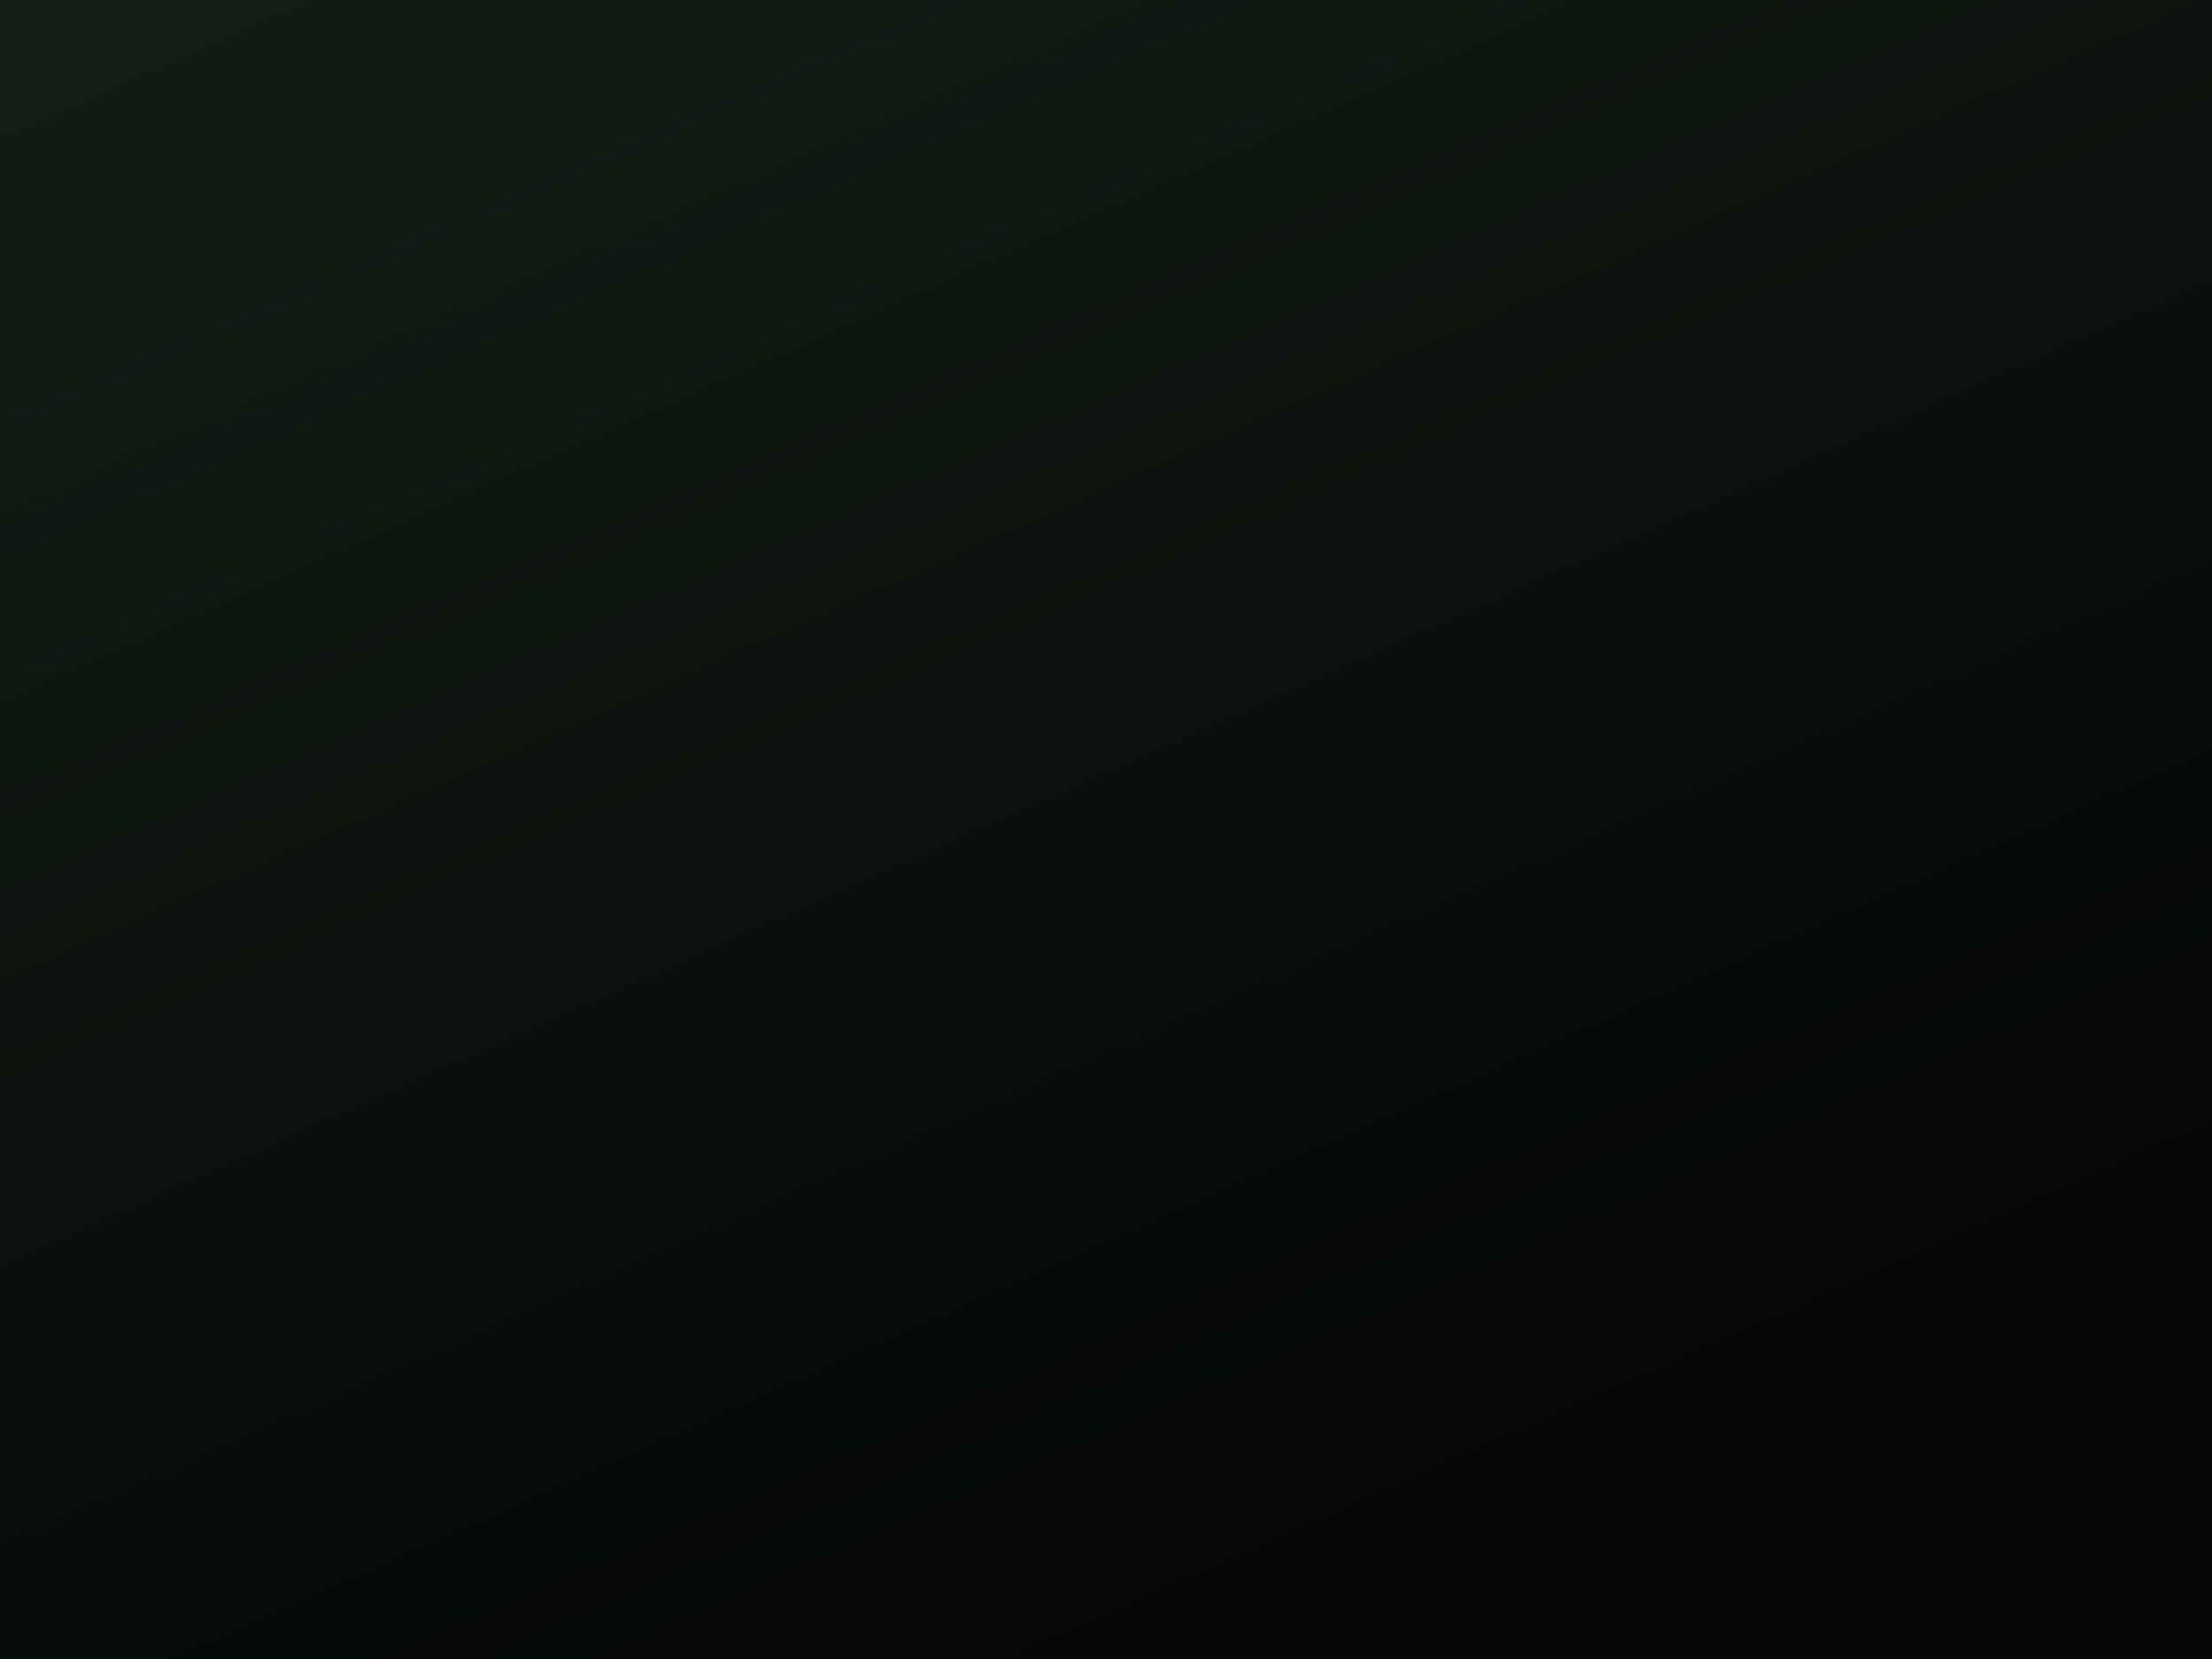
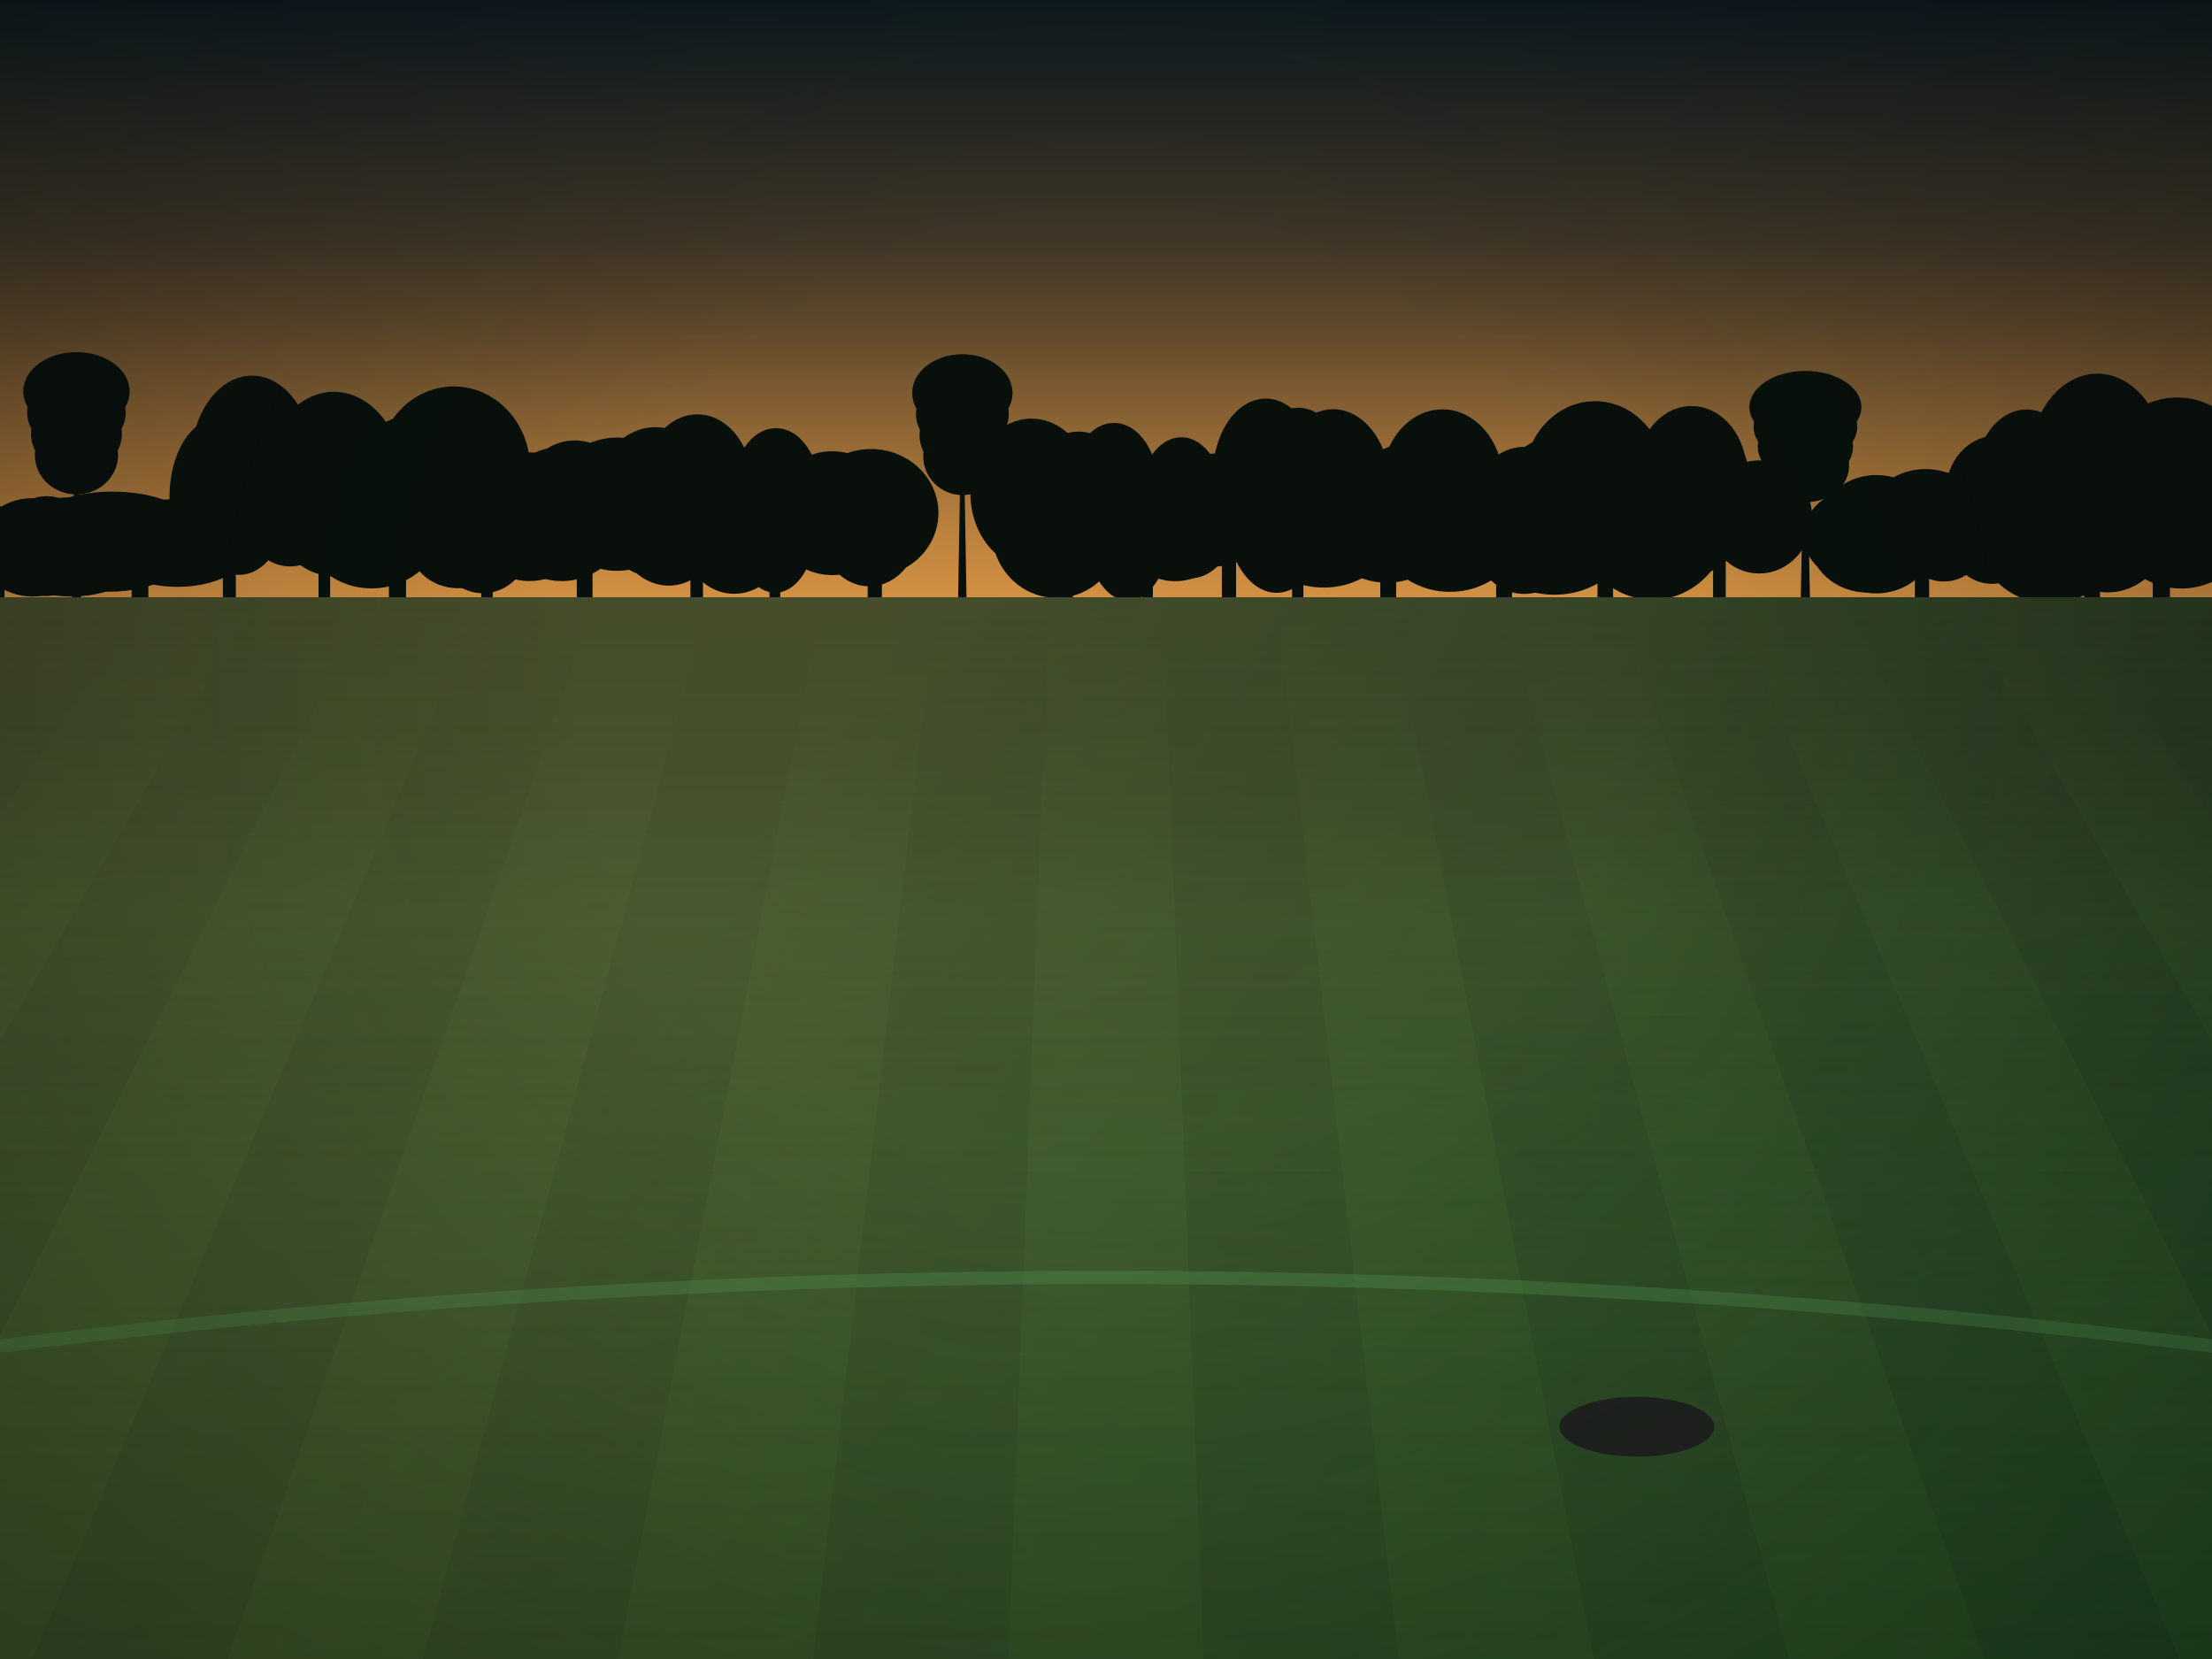
- <svg xmlns="http://www.w3.org/2000/svg" width="1600" height="1200" viewBox="0 0 1600 1200" preserveAspectRatio="xMidYMid slice">
-   <linearGradient id="g" x1="0" y1="0" x2=".6" y2="1">
-     <stop offset="0" stop-color="#131E16" />
-     <stop offset="1" stop-color="#040604" />
-   </linearGradient>
-   <rect width="1600" height="1200" fill="url(#g)" />
+ <svg xmlns="http://www.w3.org/2000/svg" width="1600" height="1200" viewBox="0 0 1600 1200" preserveAspectRatio="xMidYMid slice" role="img">
+   <defs>
+     <linearGradient id="before-03-after-l1" gradientUnits="userSpaceOnUse" x1="0" y1="0" x2="0" y2="432">
+       <stop offset="0" stop-color="#0E1A20" stop-opacity="1" />
+       <stop offset="0.4" stop-color="#3F3627" stop-opacity="1" />
+       <stop offset="0.7" stop-color="#825C30" stop-opacity="1" />
+       <stop offset="1" stop-color="#C9853A" stop-opacity="1" />
+     </linearGradient>
+     <linearGradient id="before-03-after-l2" gradientUnits="userSpaceOnUse" x1="0" y1="240" x2="0" y2="547.2">
+       <stop offset="0" stop-color="#FFC46A" stop-opacity="0" />
+       <stop offset="0.7" stop-color="#FFC46A" stop-opacity="0.2" />
+       <stop offset="1" stop-color="#FFC46A" stop-opacity="0" />
+     </linearGradient>
+     <linearGradient id="before-03-after-l3" gradientUnits="userSpaceOnUse" x1="0" y1="432" x2="0" y2="1200">
+       <stop offset="0" stop-color="#16301C" stop-opacity="1" />
+       <stop offset="0.3" stop-color="#204D27" stop-opacity="1" />
+       <stop offset="1" stop-color="#27602E" stop-opacity="1" />
+     </linearGradient>
+     <linearGradient id="before-03-after-l4" gradientUnits="userSpaceOnUse" x1="0" y1="432" x2="0" y2="1200">
+       <stop offset="0" stop-color="#16301C" stop-opacity="1" />
+       <stop offset="0.3" stop-color="#16301C" stop-opacity="0.5" />
+       <stop offset="0.7" stop-color="#16301C" stop-opacity="0.1" />
+       <stop offset="1" stop-color="#16301C" stop-opacity="0" />
+     </linearGradient>
+     <linearGradient id="before-03-after-l5" gradientUnits="userSpaceOnUse" x1="640" y1="432" x2="1920" y2="1200">
+       <stop offset="0" stop-color="#FFC46A" stop-opacity="0.2" />
+       <stop offset="1" stop-color="#FFC46A" stop-opacity="0" />
+     </linearGradient>
+     <linearGradient id="before-03-after-l6" gradientUnits="userSpaceOnUse" x1="0" y1="660" x2="0" y2="1200">
+       <stop offset="0" stop-color="#040705" stop-opacity="0" />
+       <stop offset="1" stop-color="#040705" stop-opacity="0.3" />
+     </linearGradient>
+     <radialGradient id="before-03-after-r7" gradientUnits="userSpaceOnUse" cx="800" cy="504" r="1248" gradientTransform="translate(800 504) scale(1 0.9) translate(-800 -504)">
+       <stop offset="0.3" stop-color="#040705" stop-opacity="0" />
+       <stop offset="1" stop-color="#040705" stop-opacity="0.4" />
+     </radialGradient>
+   </defs>
+   <rect x="0" y="0" width="1600" height="434" fill="url(#before-03-after-l1)" />
+   <rect x="0" y="240" width="1600" height="307.2" fill="url(#before-03-after-l2)" />
+   <rect x="-320" y="432" width="2240" height="47.6" fill="#09100C" />
+   <path d="M -163.7 468 L -160 238.6 L -156.3 468 Z" fill="#09100C" />
+   <ellipse cx="-160" cy="269.6" rx="36.5" ry="30.9" fill="#09100C" />
+   <ellipse cx="-160" cy="286.3" rx="33.9" ry="30.9" fill="#09100C" />
+   <ellipse cx="-160" cy="303.1" rx="31.2" ry="30.9" fill="#09100C" />
+   <ellipse cx="-160" cy="319.8" rx="28.5" ry="30.9" fill="#09100C" />
+   <ellipse cx="-116.5" cy="361.7" rx="41.3" ry="46.8" fill="#09100C" />
+   <ellipse cx="-108.1" cy="373.9" rx="39.6" ry="41" fill="#09100C" />
+   <ellipse cx="-118.2" cy="356.2" rx="48.2" ry="41" fill="#09100C" />
+   <ellipse cx="-46.8" cy="379.8" rx="51" ry="35.5" fill="#09100C" />
+   <ellipse cx="-94.5" cy="369.5" rx="47.3" ry="49.8" fill="#09100C" />
+   <rect x="-92.7" y="387" width="11.2" height="50.7" fill="#09100C" />
+   <ellipse cx="33.8" cy="395" rx="33.7" ry="36.1" fill="#09100C" />
+   <ellipse cx="-24.2" cy="399.5" rx="41.6" ry="33.3" fill="#09100C" />
+   <ellipse cx="-28.2" cy="397.9" rx="40.5" ry="29" fill="#09100C" />
+   <ellipse cx="-33.7" cy="398.5" rx="47.6" ry="27.7" fill="#09100C" />
+   <ellipse cx="23.6" cy="395.9" rx="40.4" ry="35.6" fill="#09100C" />
+   <rect x="-6.5" y="399.7" width="9.8" height="36.3" fill="#09100C" />
+   <path d="M 51.5 468 L 55.3 254.8 L 59.2 468 Z" fill="#09100C" />
+   <ellipse cx="55.3" cy="283.1" rx="38.5" ry="28.4" fill="#09100C" />
+   <ellipse cx="55.3" cy="298.5" rx="35.7" ry="28.4" fill="#09100C" />
+   <ellipse cx="55.3" cy="313.9" rx="32.9" ry="28.4" fill="#09100C" />
+   <ellipse cx="55.3" cy="329.2" rx="30.1" ry="28.4" fill="#09100C" />
+   <ellipse cx="79.6" cy="394.3" rx="58.8" ry="33.7" fill="#09100C" />
+   <ellipse cx="81.3" cy="380.5" rx="57.4" ry="24.9" fill="#09100C" />
+   <ellipse cx="96.7" cy="388" rx="54.4" ry="23.4" fill="#09100C" />
+   <ellipse cx="128.4" cy="392.7" rx="54.6" ry="31.8" fill="#09100C" />
+   <ellipse cx="51.7" cy="395.6" rx="57.4" ry="35.9" fill="#09100C" />
+   <rect x="95.2" y="400.8" width="12.1" height="35.1" fill="#09100C" />
+   <ellipse cx="177.7" cy="343.7" rx="34.2" ry="60.3" fill="#09100C" />
+   <ellipse cx="173.1" cy="352.1" rx="38.2" ry="63.7" fill="#09100C" />
+   <ellipse cx="159.1" cy="358.9" rx="36.5" ry="57.1" fill="#09100C" />
+   <ellipse cx="189.5" cy="335.3" rx="32" ry="60.3" fill="#09100C" />
+   <ellipse cx="182.3" cy="334" rx="44.3" ry="62.3" fill="#09100C" />
+   <rect x="161.2" y="374.1" width="9.4" height="65.2" fill="#09100C" />
+   <ellipse cx="231.3" cy="374.1" rx="30.5" ry="33.4" fill="#09100C" />
+   <ellipse cx="262.5" cy="386.3" rx="33.5" ry="38.4" fill="#09100C" />
+   <ellipse cx="253.9" cy="366.9" rx="35" ry="46.5" fill="#09100C" />
+   <ellipse cx="223.7" cy="358.9" rx="31.2" ry="43.9" fill="#09100C" />
+   <ellipse cx="209.9" cy="361" rx="38" ry="48.7" fill="#09100C" />
+   <rect x="230.4" y="387.5" width="8.4" height="50.1" fill="#09100C" />
+   <ellipse cx="271.9" cy="367.1" rx="50.1" ry="54.5" fill="#09100C" />
+   <ellipse cx="241.5" cy="350.1" rx="50.9" ry="66.7" fill="#09100C" />
+   <ellipse cx="294.6" cy="353.4" rx="42.3" ry="51.9" fill="#09100C" />
+   <ellipse cx="268.9" cy="374.4" rx="53" ry="51.2" fill="#09100C" />
+   <ellipse cx="328.2" cy="338.9" rx="55.3" ry="59.4" fill="#09100C" />
+   <rect x="281.3" y="373.3" width="12.4" height="66" fill="#09100C" />
+   <ellipse cx="349.3" cy="387.8" rx="36.2" ry="41.3" fill="#09100C" />
+   <ellipse cx="345.5" cy="373.8" rx="29.2" ry="34.4" fill="#09100C" />
+   <ellipse cx="328.3" cy="376.1" rx="38.8" ry="40.4" fill="#09100C" />
+   <ellipse cx="383" cy="386.6" rx="39" ry="33.7" fill="#09100C" />
+   <ellipse cx="331.6" cy="395.1" rx="35" ry="30.4" fill="#09100C" />
+   <rect x="348.1" y="395.9" width="8.3" height="40.6" fill="#09100C" />
+   <ellipse cx="415.7" cy="359.4" rx="38.8" ry="40.8" fill="#09100C" />
+   <ellipse cx="381.4" cy="366.4" rx="52.5" ry="39.2" fill="#09100C" />
+   <ellipse cx="446.3" cy="364.7" rx="49.3" ry="48.2" fill="#09100C" />
+   <ellipse cx="443" cy="371.4" rx="50.3" ry="39.2" fill="#09100C" />
+   <ellipse cx="406.4" cy="371.8" rx="48.4" ry="48.5" fill="#09100C" />
+   <rect x="417.2" y="386.6" width="11.4" height="51" fill="#09100C" />
+   <ellipse cx="474.1" cy="362.1" rx="44.4" ry="53.1" fill="#09100C" />
+   <ellipse cx="483.7" cy="370.8" rx="41.7" ry="52.8" fill="#09100C" />
+   <ellipse cx="509.5" cy="358.7" rx="31.5" ry="53.8" fill="#09100C" />
+   <ellipse cx="469.2" cy="365" rx="36.2" ry="51.2" fill="#09100C" />
+   <ellipse cx="504.4" cy="349.6" rx="39.5" ry="49.9" fill="#09100C" />
+   <rect x="499.4" y="379.3" width="9.1" height="59.3" fill="#09100C" />
+   <ellipse cx="560.7" cy="382.3" rx="29.2" ry="46.4" fill="#09100C" />
+   <ellipse cx="531.1" cy="388.4" rx="37.5" ry="41.1" fill="#09100C" />
+   <ellipse cx="531.8" cy="366.3" rx="27" ry="44.1" fill="#09100C" />
+   <ellipse cx="560.7" cy="363.2" rx="28.5" ry="46.2" fill="#09100C" />
+   <ellipse cx="561.3" cy="357.3" rx="32.3" ry="47.6" fill="#09100C" />
+   <rect x="556.6" y="388.2" width="7.8" height="49.2" fill="#09100C" />
+   <ellipse cx="630.1" cy="371" rx="48.7" ry="46.2" fill="#09100C" />
+   <ellipse cx="628.8" cy="378.4" rx="37.3" ry="45.7" fill="#09100C" />
+   <ellipse cx="628.4" cy="374.4" rx="34.2" ry="32.6" fill="#09100C" />
+   <ellipse cx="598.1" cy="370.8" rx="47" ry="38" fill="#09100C" />
+   <ellipse cx="602" cy="371.2" rx="44.9" ry="44.8" fill="#09100C" />
+   <rect x="627.6" y="390.7" width="10.3" height="46.4" fill="#09100C" />
+   <path d="M 692.4 468 L 696.1 256.1 L 699.7 468 Z" fill="#09100C" />
+   <ellipse cx="696.1" cy="284.3" rx="36.3" ry="28.1" fill="#09100C" />
+   <ellipse cx="696.1" cy="299.5" rx="33.6" ry="28.1" fill="#09100C" />
+   <ellipse cx="696.1" cy="314.8" rx="31" ry="28.1" fill="#09100C" />
+   <ellipse cx="696.1" cy="330" rx="28.3" ry="28.1" fill="#09100C" />
+   <ellipse cx="764.2" cy="384.5" rx="46.7" ry="48" fill="#09100C" />
+   <ellipse cx="746.1" cy="356.7" rx="44.2" ry="53.9" fill="#09100C" />
+   <ellipse cx="777.3" cy="358.8" rx="46.9" ry="41.8" fill="#09100C" />
+   <ellipse cx="780" cy="367.4" rx="42" ry="55.2" fill="#09100C" />
+   <ellipse cx="805.8" cy="352.7" rx="32.1" ry="46.8" fill="#09100C" />
+   <rect x="766.5" y="383.9" width="9.6" height="54.2" fill="#09100C" />
+   <ellipse cx="856.2" cy="379.3" rx="26.7" ry="39" fill="#09100C" />
+   <ellipse cx="852.4" cy="371.9" rx="39.8" ry="44" fill="#09100C" />
+   <ellipse cx="860.6" cy="375.3" rx="33.1" ry="43.1" fill="#09100C" />
+   <ellipse cx="854.5" cy="363.4" rx="31.2" ry="47.1" fill="#09100C" />
+   <ellipse cx="815.9" cy="381.7" rx="30.8" ry="52.8" fill="#09100C" />
+   <rect x="826.1" y="384.2" width="7.8" height="53.7" fill="#09100C" />
+   <ellipse cx="892" cy="364.8" rx="34.2" ry="36.2" fill="#09100C" />
+   <ellipse cx="879.9" cy="361.1" rx="47.8" ry="33.1" fill="#09100C" />
+   <ellipse cx="850.1" cy="380.1" rx="40.4" ry="40.3" fill="#09100C" />
+   <ellipse cx="876.9" cy="371.3" rx="44.3" ry="38.6" fill="#09100C" />
+   <ellipse cx="886.3" cy="369" rx="38.1" ry="37.1" fill="#09100C" />
+   <rect x="883.8" y="389.8" width="10.3" height="47.5" fill="#09100C" />
+   <ellipse cx="915.5" cy="344.3" rx="38.3" ry="56" fill="#09100C" />
+   <ellipse cx="957.3" cy="366" rx="31.6" ry="45.6" fill="#09100C" />
+   <ellipse cx="964.3" cy="352.7" rx="41.4" ry="56.7" fill="#09100C" />
+   <ellipse cx="939" cy="344.4" rx="34.6" ry="49.5" fill="#09100C" />
+   <ellipse cx="923.4" cy="369.2" rx="37.1" ry="59.6" fill="#09100C" />
+   <rect x="934.6" y="374.8" width="8.2" height="64.3" fill="#09100C" />
+   <ellipse cx="1029.7" cy="354.2" rx="51.9" ry="35.4" fill="#09100C" />
+   <ellipse cx="957.5" cy="384.7" rx="49.7" ry="40.3" fill="#09100C" />
+   <ellipse cx="1043.4" cy="375.4" rx="49.2" ry="44.5" fill="#09100C" />
+   <ellipse cx="1003.1" cy="382.4" rx="45.3" ry="39.1" fill="#09100C" />
+   <ellipse cx="1048" cy="377.9" rx="44" ry="37.6" fill="#09100C" />
+   <rect x="998.4" y="384.8" width="11.5" height="53" fill="#09100C" />
+   <ellipse cx="1102.7" cy="376.4" rx="42.1" ry="53.2" fill="#09100C" />
+   <ellipse cx="1047.1" cy="372.6" rx="43.8" ry="54" fill="#09100C" />
+   <ellipse cx="1043.3" cy="349.3" rx="44.1" ry="53.2" fill="#09100C" />
+   <ellipse cx="1048.8" cy="381.1" rx="52.5" ry="47" fill="#09100C" />
+   <ellipse cx="1124.4" cy="376.8" rx="58.7" ry="53.4" fill="#09100C" />
+   <rect x="1082.2" y="381" width="11.5" height="57.4" fill="#09100C" />
+   <ellipse cx="1159.1" cy="369.3" rx="45.6" ry="46.3" fill="#09100C" />
+   <ellipse cx="1130.8" cy="354.2" rx="44.5" ry="39.7" fill="#09100C" />
+   <ellipse cx="1195.3" cy="374.9" rx="55.6" ry="58.9" fill="#09100C" />
+   <ellipse cx="1153.7" cy="347.1" rx="51.5" ry="56.9" fill="#09100C" />
+   <ellipse cx="1128.9" cy="374.9" rx="44.5" ry="43.8" fill="#09100C" />
+   <rect x="1155.5" y="380.1" width="11.3" height="58.3" fill="#09100C" />
+   <ellipse cx="1223.5" cy="342" rx="40" ry="48.3" fill="#09100C" />
+   <ellipse cx="1272.5" cy="373.9" rx="38.2" ry="40.9" fill="#09100C" />
+   <ellipse cx="1213.7" cy="376.6" rx="46.1" ry="43" fill="#09100C" />
+   <ellipse cx="1231.6" cy="347.7" rx="34.1" ry="41.3" fill="#09100C" />
+   <ellipse cx="1211.6" cy="354.3" rx="45" ry="40.9" fill="#09100C" />
+   <rect x="1239.1" y="379.5" width="9.2" height="59" fill="#09100C" />
+   <path d="M 1301.8 468 L 1305.9 268.3 L 1309.9 468 Z" fill="#09100C" />
+   <ellipse cx="1305.9" cy="294.5" rx="40.5" ry="26.2" fill="#09100C" />
+   <ellipse cx="1305.9" cy="308.7" rx="37.5" ry="26.2" fill="#09100C" />
+   <ellipse cx="1305.9" cy="322.9" rx="34.5" ry="26.2" fill="#09100C" />
+   <ellipse cx="1305.9" cy="337.1" rx="31.6" ry="26.2" fill="#09100C" />
+   <ellipse cx="1406" cy="381.2" rx="34.5" ry="39.4" fill="#09100C" />
+   <ellipse cx="1350.8" cy="391" rx="41.9" ry="37.6" fill="#09100C" />
+   <ellipse cx="1392.8" cy="378.3" rx="43.5" ry="39" fill="#09100C" />
+   <ellipse cx="1355.3" cy="387.3" rx="51" ry="37.5" fill="#09100C" />
+   <ellipse cx="1357.2" cy="386.4" rx="44.3" ry="42.8" fill="#09100C" />
+   <rect x="1385.1" y="391.1" width="10.3" height="46.1" fill="#09100C" />
+   <ellipse cx="1474" cy="380.5" rx="32.6" ry="43.2" fill="#09100C" />
+   <ellipse cx="1465.9" cy="345.6" rx="37.2" ry="49.4" fill="#09100C" />
+   <ellipse cx="1440.8" cy="378" rx="36" ry="44.3" fill="#09100C" />
+   <ellipse cx="1477.6" cy="344.5" rx="33.4" ry="45.8" fill="#09100C" />
+   <ellipse cx="1443.9" cy="356.6" rx="36.6" ry="41.5" fill="#09100C" />
+   <rect x="1463.2" y="379.5" width="7.6" height="59" fill="#09100C" />
+   <ellipse cx="1495.9" cy="371.2" rx="52.7" ry="51.6" fill="#09100C" />
+   <ellipse cx="1483.8" cy="365.8" rx="54.6" ry="48.3" fill="#09100C" />
+   <ellipse cx="1485.7" cy="382.2" rx="53.5" ry="53.1" fill="#09100C" />
+   <ellipse cx="1479.4" cy="352.4" rx="39.8" ry="34.7" fill="#09100C" />
+   <ellipse cx="1480.7" cy="383" rx="51.7" ry="53" fill="#09100C" />
+   <rect x="1507.5" y="385.8" width="11.5" height="52" fill="#09100C" />
+   <ellipse cx="1577.8" cy="361.9" rx="58.4" ry="63.8" fill="#09100C" />
+   <ellipse cx="1574.9" cy="334.9" rx="50.3" ry="47.4" fill="#09100C" />
+   <ellipse cx="1594.9" cy="362.6" rx="48.2" ry="45.5" fill="#09100C" />
+   <ellipse cx="1517.1" cy="336.6" rx="49.8" ry="66.3" fill="#09100C" />
+   <ellipse cx="1524.6" cy="363.7" rx="51.4" ry="64.8" fill="#09100C" />
+   <rect x="1557.1" y="373.9" width="12.5" height="65.3" fill="#09100C" />
+   <ellipse cx="1608.6" cy="370" rx="39.4" ry="40.7" fill="#09100C" />
+   <ellipse cx="1609.3" cy="372.2" rx="47.4" ry="40.2" fill="#09100C" />
+   <ellipse cx="1635.6" cy="383.1" rx="38.9" ry="40.8" fill="#09100C" />
+   <ellipse cx="1647.1" cy="365.1" rx="55.7" ry="32.2" fill="#09100C" />
+   <ellipse cx="1608.9" cy="364.8" rx="45.5" ry="41.5" fill="#09100C" />
+   <rect x="1629.9" y="391.7" width="11" height="45.3" fill="#09100C" />
+   <ellipse cx="1677" cy="377.4" rx="41.6" ry="37.2" fill="#09100C" />
+   <ellipse cx="1670.9" cy="389.9" rx="38.3" ry="46.6" fill="#09100C" />
+   <ellipse cx="1663.4" cy="386.8" rx="35" ry="43.9" fill="#09100C" />
+   <ellipse cx="1689.2" cy="369.9" rx="30.9" ry="42.7" fill="#09100C" />
+   <ellipse cx="1710" cy="370.3" rx="29.6" ry="44.9" fill="#09100C" />
+   <rect x="1688.5" y="390.7" width="8.5" height="46.5" fill="#09100C" />
+   <rect x="0" y="432" width="1600" height="770" fill="url(#before-03-after-l3)" />
+   <polygon points="-400,1200 -258.8,1200 185.9,432 104,432" fill="#6FBF3F" opacity="0.1" />
+   <polygon points="-117.6,1200 23.5,1200 349.6,432 267.8,432" fill="#6FBF3F" opacity="0.1" />
+   <polygon points="164.7,1200 305.9,1200 513.4,432 431.5,432" fill="#6FBF3F" opacity="0.1" />
+   <polygon points="447.1,1200 588.2,1200 677.2,432 595.3,432" fill="#6FBF3F" opacity="0.1" />
+   <polygon points="729.4,1200 870.6,1200 840.9,432 759.1,432" fill="#6FBF3F" opacity="0.1" />
+   <polygon points="1011.8,1200 1152.9,1200 1004.7,432 922.8,432" fill="#6FBF3F" opacity="0.1" />
+   <polygon points="1294.1,1200 1435.3,1200 1168.5,432 1086.6,432" fill="#6FBF3F" opacity="0.1" />
+   <polygon points="1576.5,1200 1717.6,1200 1332.2,432 1250.4,432" fill="#6FBF3F" opacity="0.1" />
+   <polygon points="1858.8,1200 2000,1200 1496,432 1414.1,432" fill="#6FBF3F" opacity="0.1" />
+   <rect x="0" y="432" width="1600" height="768" fill="url(#before-03-after-l4)" />
+   <rect x="0" y="432" width="1600" height="768" fill="url(#before-03-after-l5)" />
+   <rect x="0" y="660" width="1600" height="540" fill="url(#before-03-after-l6)" />
+   <path d="M -80 984 Q 800 864 1680 984" fill="none" stroke="#529051" stroke-width="9.6" stroke-linecap="round" stroke-linejoin="round" opacity="0.4" />
+   <ellipse cx="1184" cy="1032" rx="56" ry="21.6" fill="#20241F" />
+   <rect x="0" y="0" width="1600" height="1200" fill="url(#before-03-after-r7)" />
</svg>
